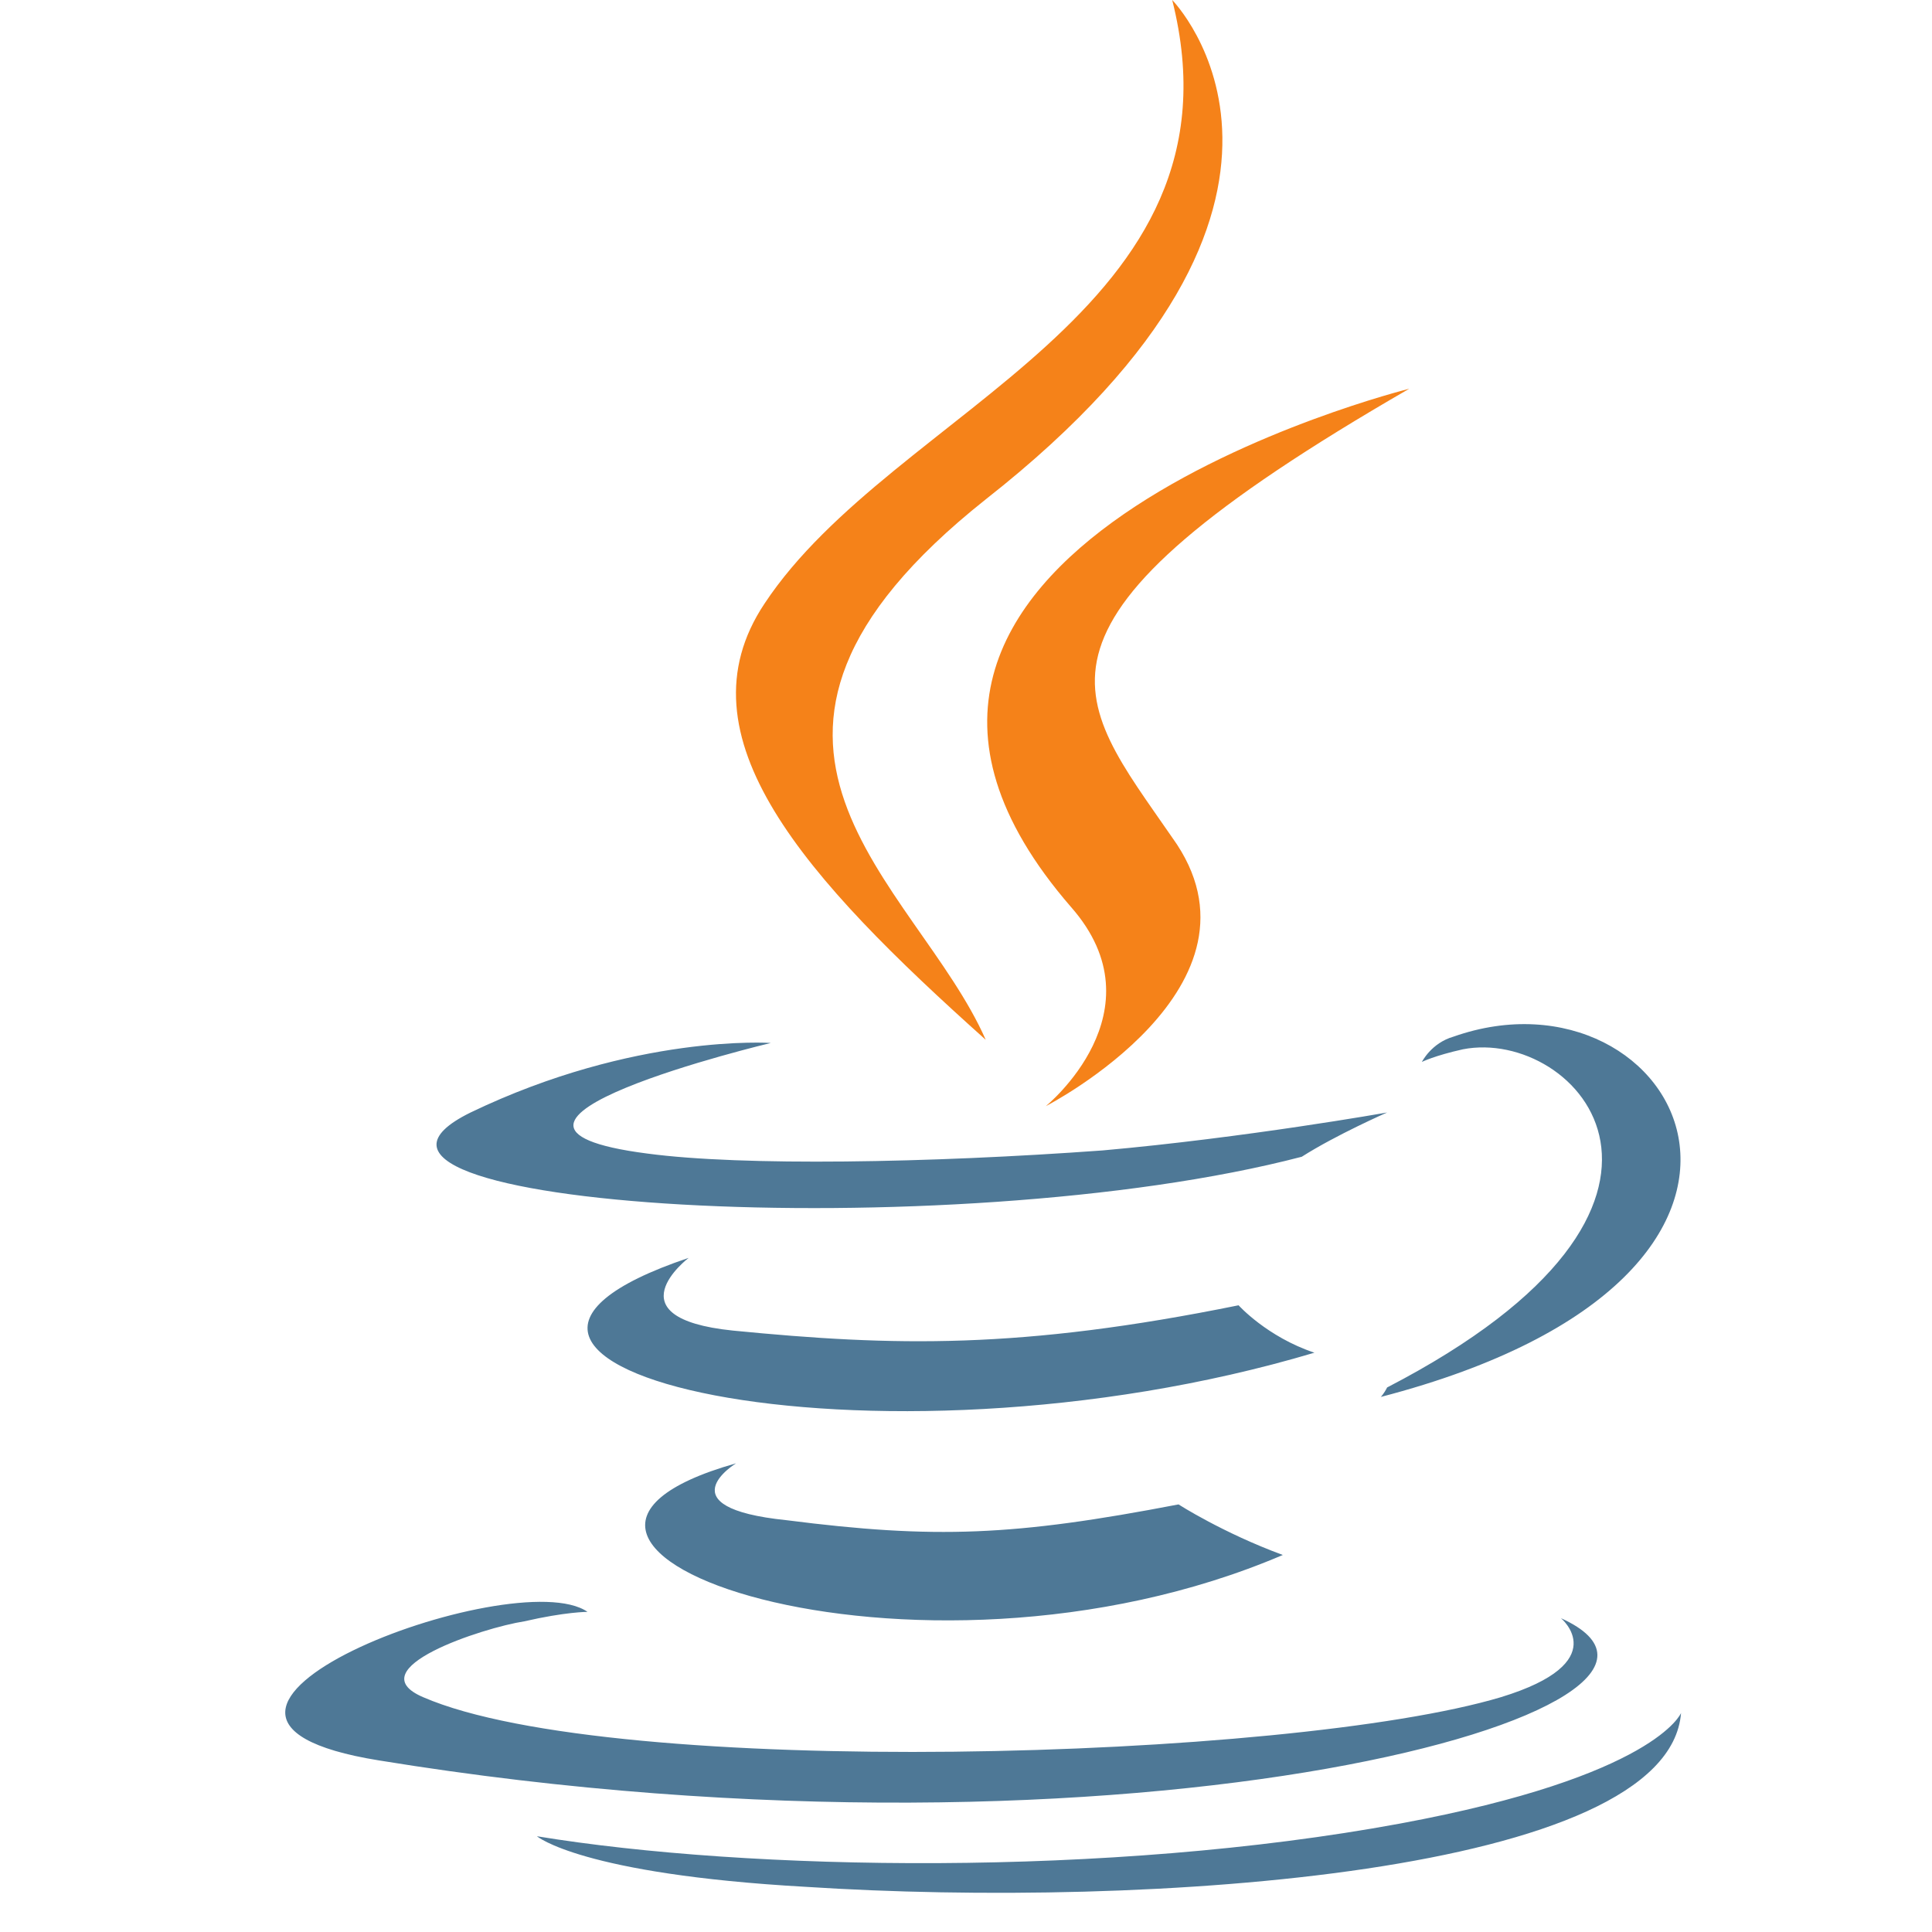
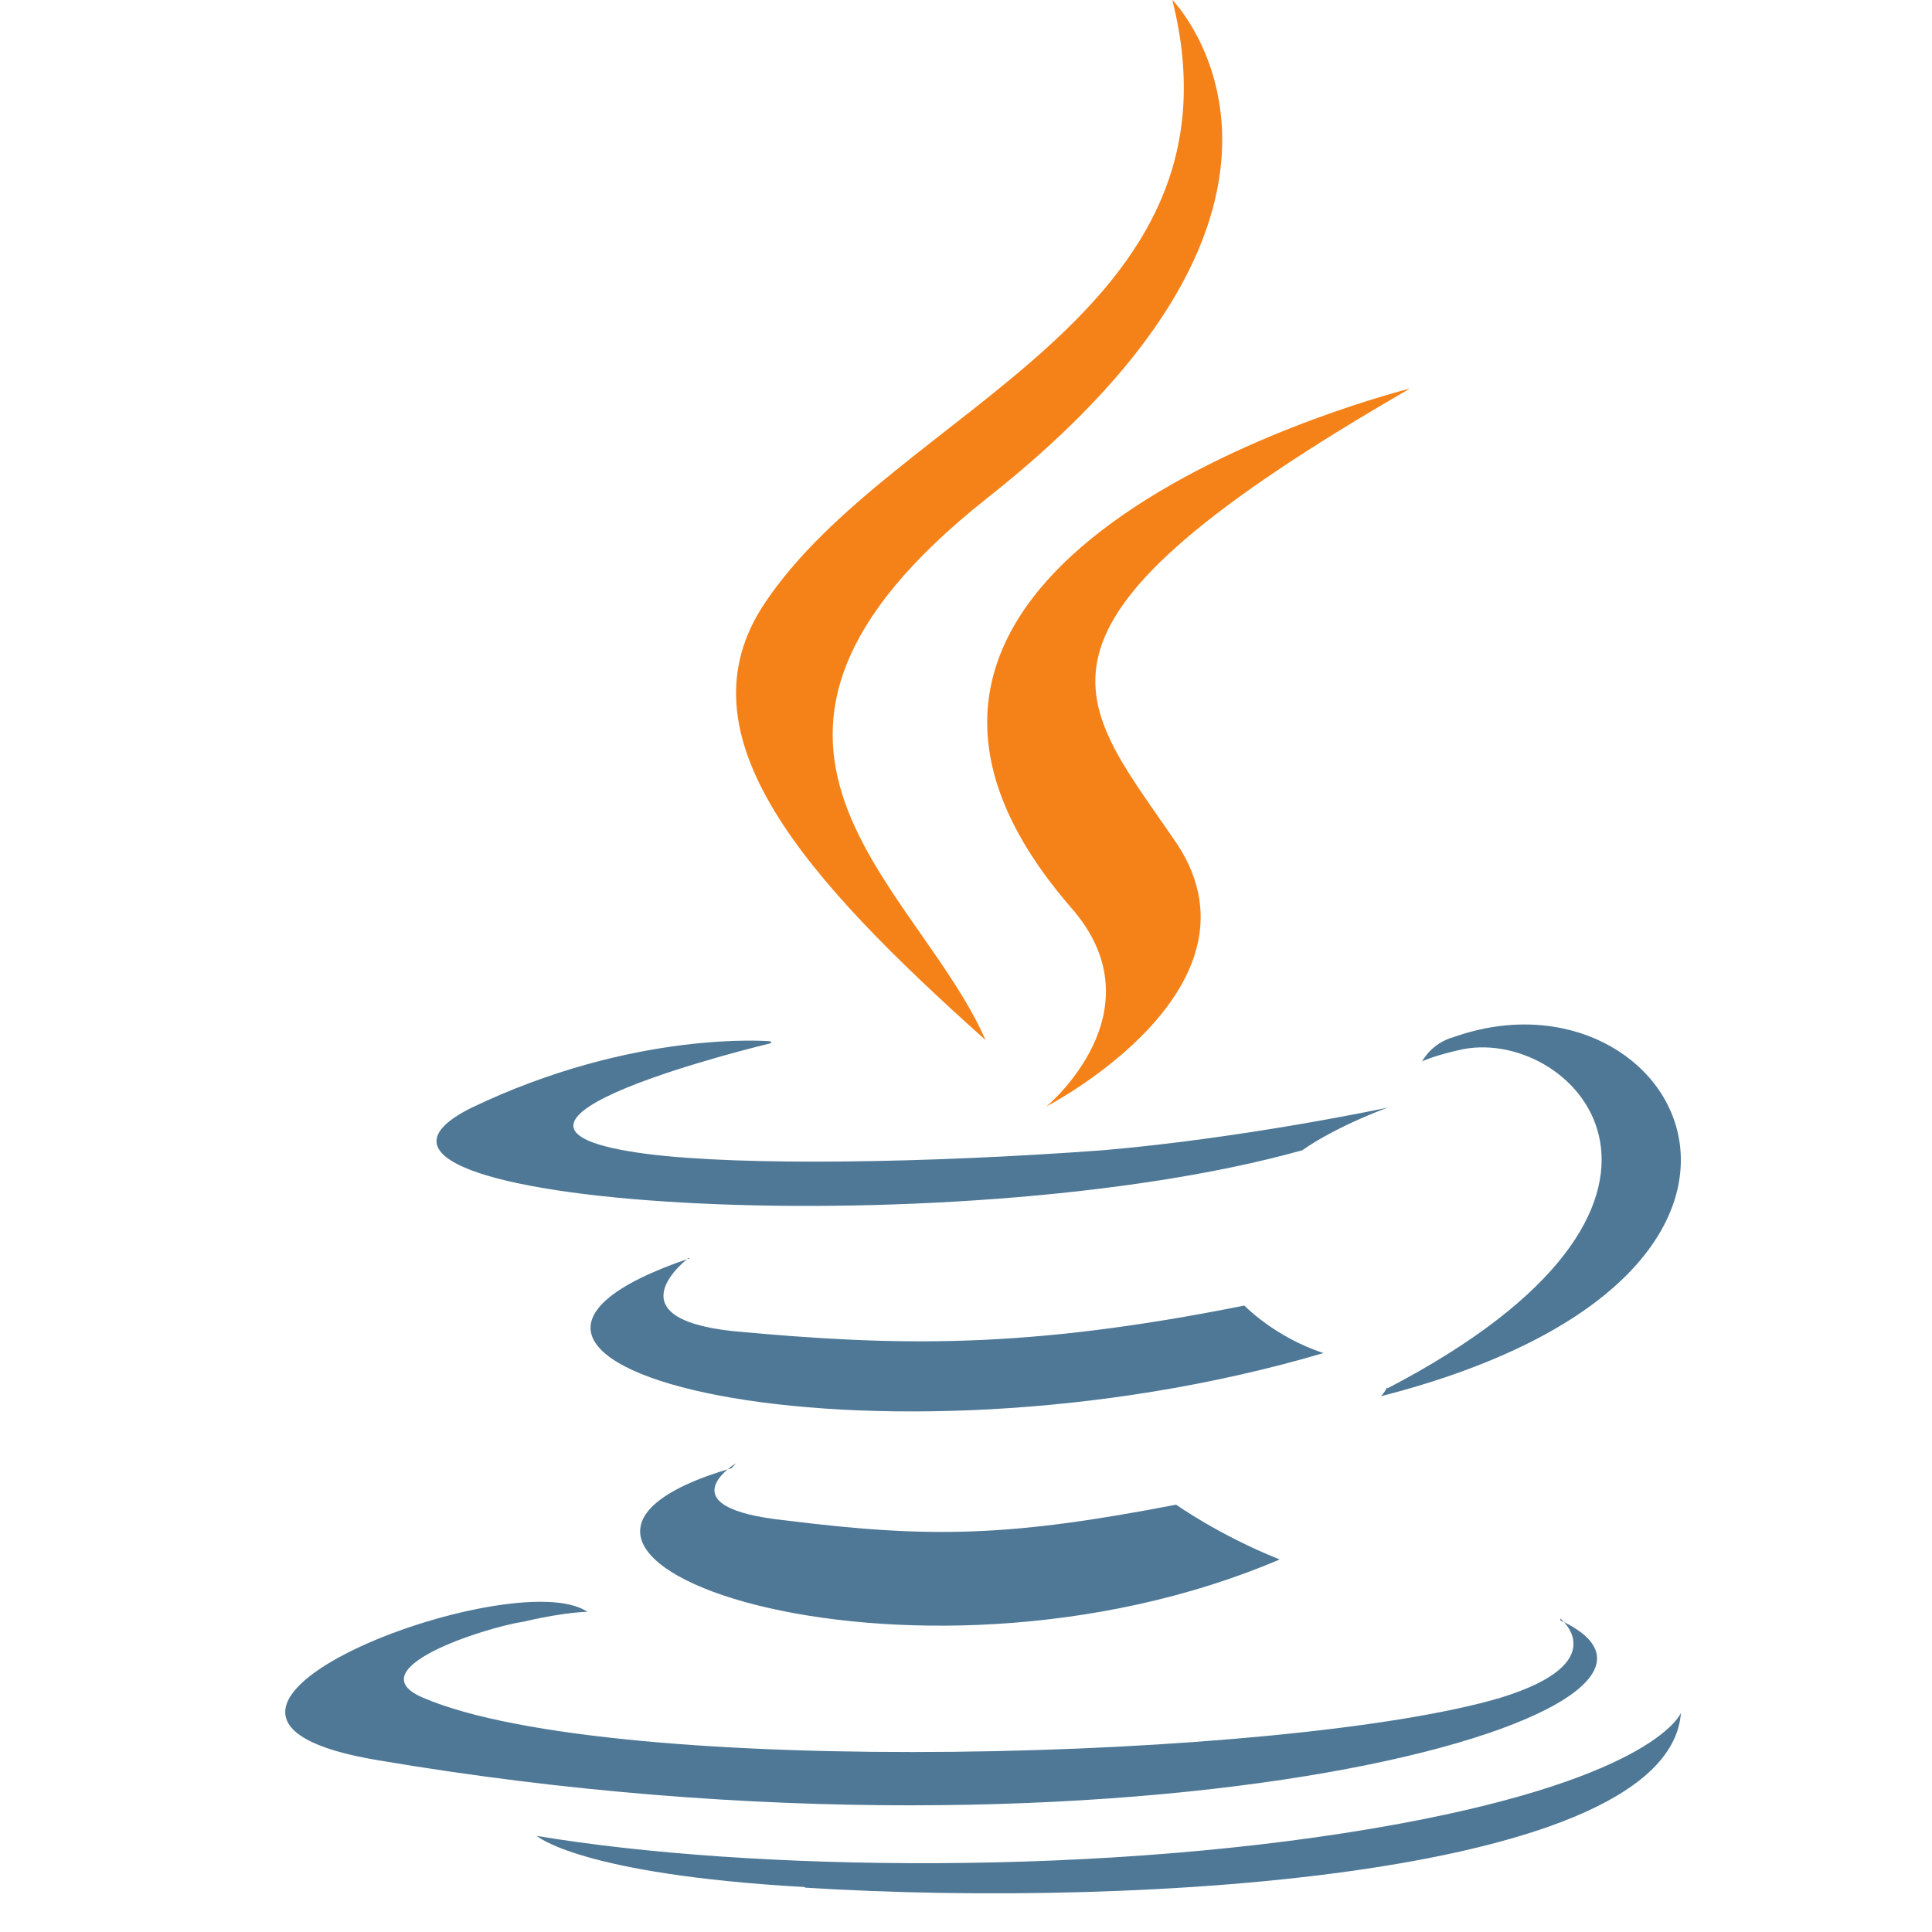
- <svg xmlns="http://www.w3.org/2000/svg" version="1.0" id="svg1968" height="24" width="24">
-   <defs id="defs1970">
-     <clipPath id="clipPath3346" clipPathUnits="userSpaceOnUse">
-       <rect y="2.581" x="2.952" height="317.717" width="243.431" id="rect3348" style="fill:#0000ff;fill-rule:evenodd;stroke:#000000;stroke-width:1.14px;stroke-linecap:butt;stroke-linejoin:miter;stroke-opacity:1" />
+ <svg xmlns="http://www.w3.org/2000/svg" version="1" height="24" width="24">
+   <defs>
+     <clipPath id="a">
+       <path fill="#00f" fill-rule="evenodd" stroke="#000" stroke-width="1.1" d="M3 2.6h243.4v317.7H3z" />
    </clipPath>
  </defs>
-   <g transform="translate(3823.772,489.581)" id="layer1">
-     <g clip-path="url(#clipPath3346)" transform="matrix(0.07563513,0,0,0.07563513,-3820.878,-489.8068)" id="Ebene_x0020_1">
-       <g id="_198302696">
-         <path style="fill:#4e7896" id="_227268128" d="m 82.626,243.321 c 0,0 -11.939,7.267 8.305,9.344 24.397,3.114 37.374,2.596 64.366,-2.595 0,0 7.267,4.672 17.13,8.305 -60.733,25.954 -137.557,-1.558 -89.801,-15.054 l 5e-5,-3e-5 z m -7.786,-33.74 c 0,0 -12.977,9.862 7.267,11.939 26.474,2.596 47.237,3.114 83.053,-4.153 0,0 4.672,5.191 12.458,7.786 -73.191,21.802 -155.206,2.076 -102.778,-15.572 l -5e-4,1e-4 z m 143.267,59.175 c 0,0 8.824,7.267 -9.863,12.977 -34.779,10.382 -145.863,13.496 -177.008,0 -10.901,-4.671 9.863,-11.42 16.61,-12.458 6.748,-1.557 10.382,-1.557 10.382,-1.557 -11.938,-8.305 -79.419,17.13 -34.26,24.397 124.061,20.244 226.321,-8.824 194.137,-23.359 l 9.4e-4,8e-5 z M 88.336,174.283 c 0,0 -56.58,13.496 -20.244,18.168 15.572,2.076 46.198,1.558 74.748,-0.519 23.358,-2.076 46.718,-6.229 46.718,-6.229 0,0 -8.305,3.633 -14.016,7.267 -57.618,15.053 -168.183,8.305 -136.519,-7.267 26.992,-12.977 49.312,-11.42 49.312,-11.42 l 3e-4,-3e-5 z m 101.222,56.58 c 58.137,-30.107 31.145,-59.175 12.458,-55.542 -4.672,1.038 -6.748,2.076 -6.748,2.076 0,0 1.557,-3.115 5.191,-4.153 36.855,-12.977 65.924,38.931 -11.938,59.175 0,0 0.519,-0.519 1.038,-1.557 l -6e-5,1e-5 z m -95.512,82.015 c 56.061,3.634 141.71,-2.076 143.786,-28.549 0,0 -4.152,10.382 -46.198,18.168 -47.756,8.825 -106.931,7.786 -141.71,2.076 0,0 7.267,6.229 44.122,8.305 l 1e-4,3e-5 z" />
-         <path style="fill:#f58219" id="_230367536" d="m 154.26,2.985 c 0,0 32.183,32.702 -30.626,82.015 -50.351,39.969 -11.42,62.809 0,88.763 -29.588,-26.473 -50.87,-49.832 -36.336,-71.633 21.283,-32.183 79.939,-47.755 66.962,-99.145 l 0,-10e-5 z m -16.61,148.977 c 15.053,17.13 -4.153,32.703 -4.153,32.703 0,0 38.412,-19.725 20.763,-44.122 -16.092,-23.358 -28.55,-34.778 38.931,-73.71 0,0 -106.412,26.474 -55.542,85.13 l 3e-5,-1e-4 z m -38.412,278.748 0,-50.87 c 0,-12.977 -7.267,-21.802 -25.435,-21.802 -10.382,0 -19.206,2.595 -26.992,5.71 l 2.596,9.344 c 5.71,-2.076 12.977,-4.153 20.763,-4.153 9.863,0 14.534,4.153 14.534,12.458 l 0,6.748 -5.191,0 c -24.916,0 -36.336,9.344 -36.336,24.397 0,12.458 7.786,19.725 21.802,19.725 8.824,0 15.573,-4.153 21.802,-9.344 l 1.038,7.786 11.42,0 6e-5,3e-5 z m -14.535,-16.611 c -5.191,4.672 -10.901,7.267 -16.092,7.267 -6.748,0 -10.9,-4.153 -10.9,-11.42 0,-7.267 4.153,-12.458 20.763,-12.458 l 6.229,0 0,16.61 7e-5,-10e-6 z m 63.328,16.611 -18.168,0 -21.801,-71.115 15.573,0 13.496,43.603 3.114,12.977 c 6.748,-18.687 11.939,-37.893 14.016,-56.58 l 15.572,0 c -4.153,23.359 -11.42,48.794 -21.801,71.115 l -7e-5,0 z m 84.091,0 0,-50.87 c 0,-12.977 -7.267,-21.802 -25.435,-21.802 -10.382,0 -19.206,2.595 -26.992,5.71 l 2.077,9.344 c 6.229,-2.076 13.496,-4.153 21.283,-4.153 9.863,0 14.534,4.153 14.534,12.458 l 0,6.748 -5.191,0 c -24.916,0 -36.336,9.344 -36.336,24.397 0,12.458 7.267,19.725 21.282,19.725 9.344,0 16.092,-4.153 22.321,-9.344 l 1.038,7.786 11.42,0 0,3e-5 z m -14.534,-16.611 c -5.191,4.672 -10.901,7.267 -16.092,7.267 -6.748,0 -10.9,-4.153 -10.9,-11.42 0,-7.267 4.153,-12.458 20.763,-12.458 l 6.229,0 0,16.61 6e-5,-10e-6 z m -190.504,28.55 c -4.153,6.229 -10.382,10.901 -18.168,13.496 l -6.748,-8.305 c 5.191,-3.114 10.382,-7.786 12.458,-11.939 2.076,-3.634 2.596,-8.825 2.596,-20.763 l 0,-80.977 15.572,0 0,79.939 c 0,16.091 -1.557,22.32 -5.71,28.55 l -6e-5,-1.4e-4 z" />
-       </g>
-     </g>
+   <g clip-path="url(#a)" transform="translate(2.894 -.226) scale(.07564)">
+     <path d="M82.6 243.3s-12 7.3 8.3 9.4c24 3 37 2.6 64-2.6 0 0 7 5 17 9-61 26-138-1-90-15zm-7.8-33.7s-13 9.8 7.3 12c27 2.5 48 3 84-4.2 0 0 5 5.2 13 7.8-74 21.8-156 2-104-15.6zM218 268.8s9 7.2-9.8 13c-34.7 10.3-145.8 13.4-177 0-11-4.7 10-11.5 16.6-12.5 6.8-1.6 10.4-1.6 10.4-1.6-12-8.3-79.4 17-34.2 24.4 124 21 226.3-8 194-23zM88.4 174.3S31.8 187.8 68 192.5c15.7 2 46.3 1.5 74.8-.6 23.4-2 46.8-7 46.8-7s-8.3 3-14 7C118 208 7.4 201 39 185c27-13 49.3-11 49.3-11zM189.6 231c58-30.2 31-59.3 12.4-55.7-4.7 1-6.7 2-6.7 2s1.5-3 5.2-4c36.8-13 66 39-12 59 0 0 .5-.4 1-1.4zM94 313c56 3.5 141.8-2.2 143.8-28.7 0 0-4 10.4-46.2 18.2-47.7 8.8-107 7.8-141.7 2 0 0 7 6.3 44 8.4z" fill="#4e7896" />
+     <path d="M154.3 3s32 32.7-30.7 82c-50.3 40-11.4 62.8 0 88.8-29.6-26.5-50.8-50-36.3-71.7 21.3-32 80-47 67-99zm-16.7 149c15 17-4 32.7-4 32.7s38.3-19.8 20.7-44.2c-16-23.3-28.6-34.7 39-73.7 0 0-106.5 26.5-55.7 85.2zM99.2 430.7v-51C99.2 367 92 358 73.8 358c-10.4 0-19.2 2.6-27 5.7l2.6 9.4c5.7-2 13-4 20.8-4 9.8 0 14.5 4 14.5 13v7h-5.2c-25 0-36.3 10-36.3 25 0 12 7.8 19.7 21.8 19.7 8.8 0 15.6-4 21.8-9.3l1 7.8h11.4zM84.7 414c-5.2 4.8-11 7.4-16 7.4-6.8 0-11-4.2-11-11.5s4.3-13 20.8-13h6.2v17zm63.3 16.7h-18l-22-71h15.6L137 403l3.2 13c6.8-18.7 12-38 14-56.6H170c-4 23.4-11.4 48.8-21.8 71zm84 0v-51c0-12.8-7-21.7-25.3-21.7-10.4 0-19.2 2.6-27 5.7l2 9.4c6.3-2 13.6-4 21.4-4 10 0 15 4 15 13v7h-5c-25 0-36 10-36 25 0 12.7 8 20 22 20 9.6 0 16-4 22.6-9.3l1 7.8h11zM217.7 414c-5.2 4.8-11 7.4-16 7.4-7 0-11-4.2-11-11.5s4-13 20.8-13h6.2v17zM27 442.7c-4 6.3-10.3 11-18 13.5L2 448c5.2-3 10.3-7.7 12.4-12 2-3.5 2.6-8.7 2.6-20.7v-80.8h15.6v80c0 16-1.6 22.2-5.7 28.4z" fill="#f58219" />
  </g>
</svg>
